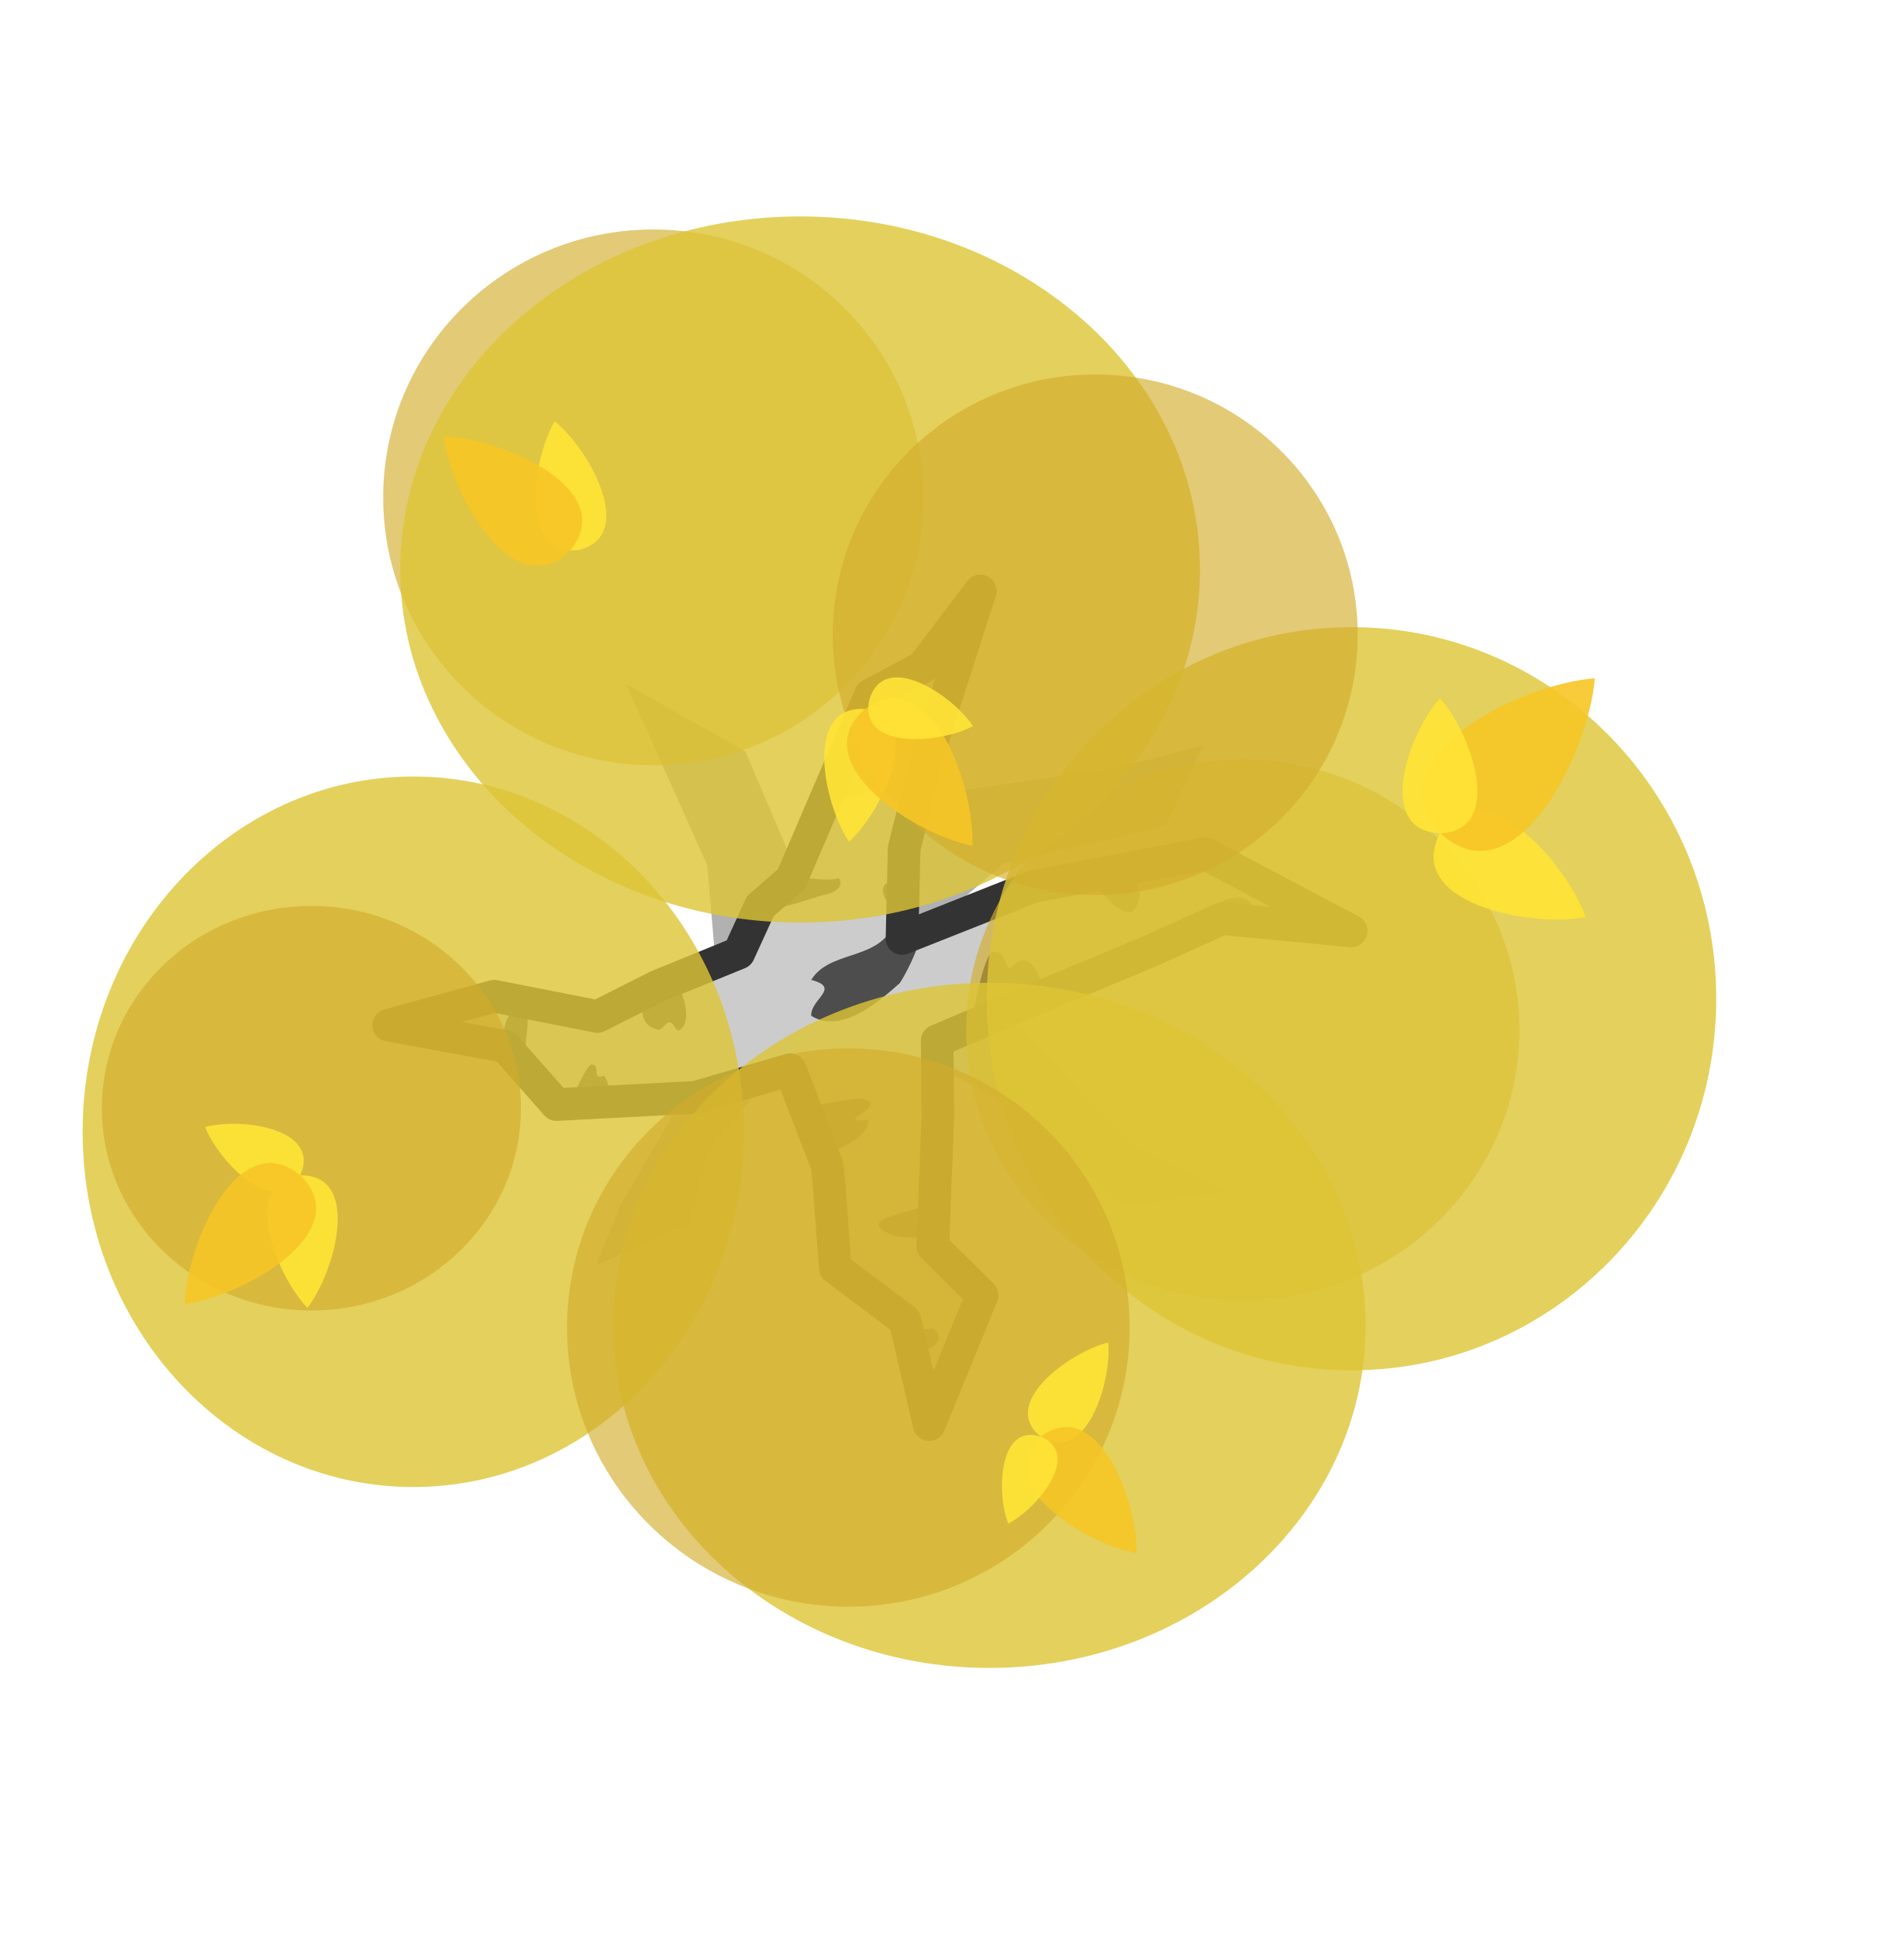
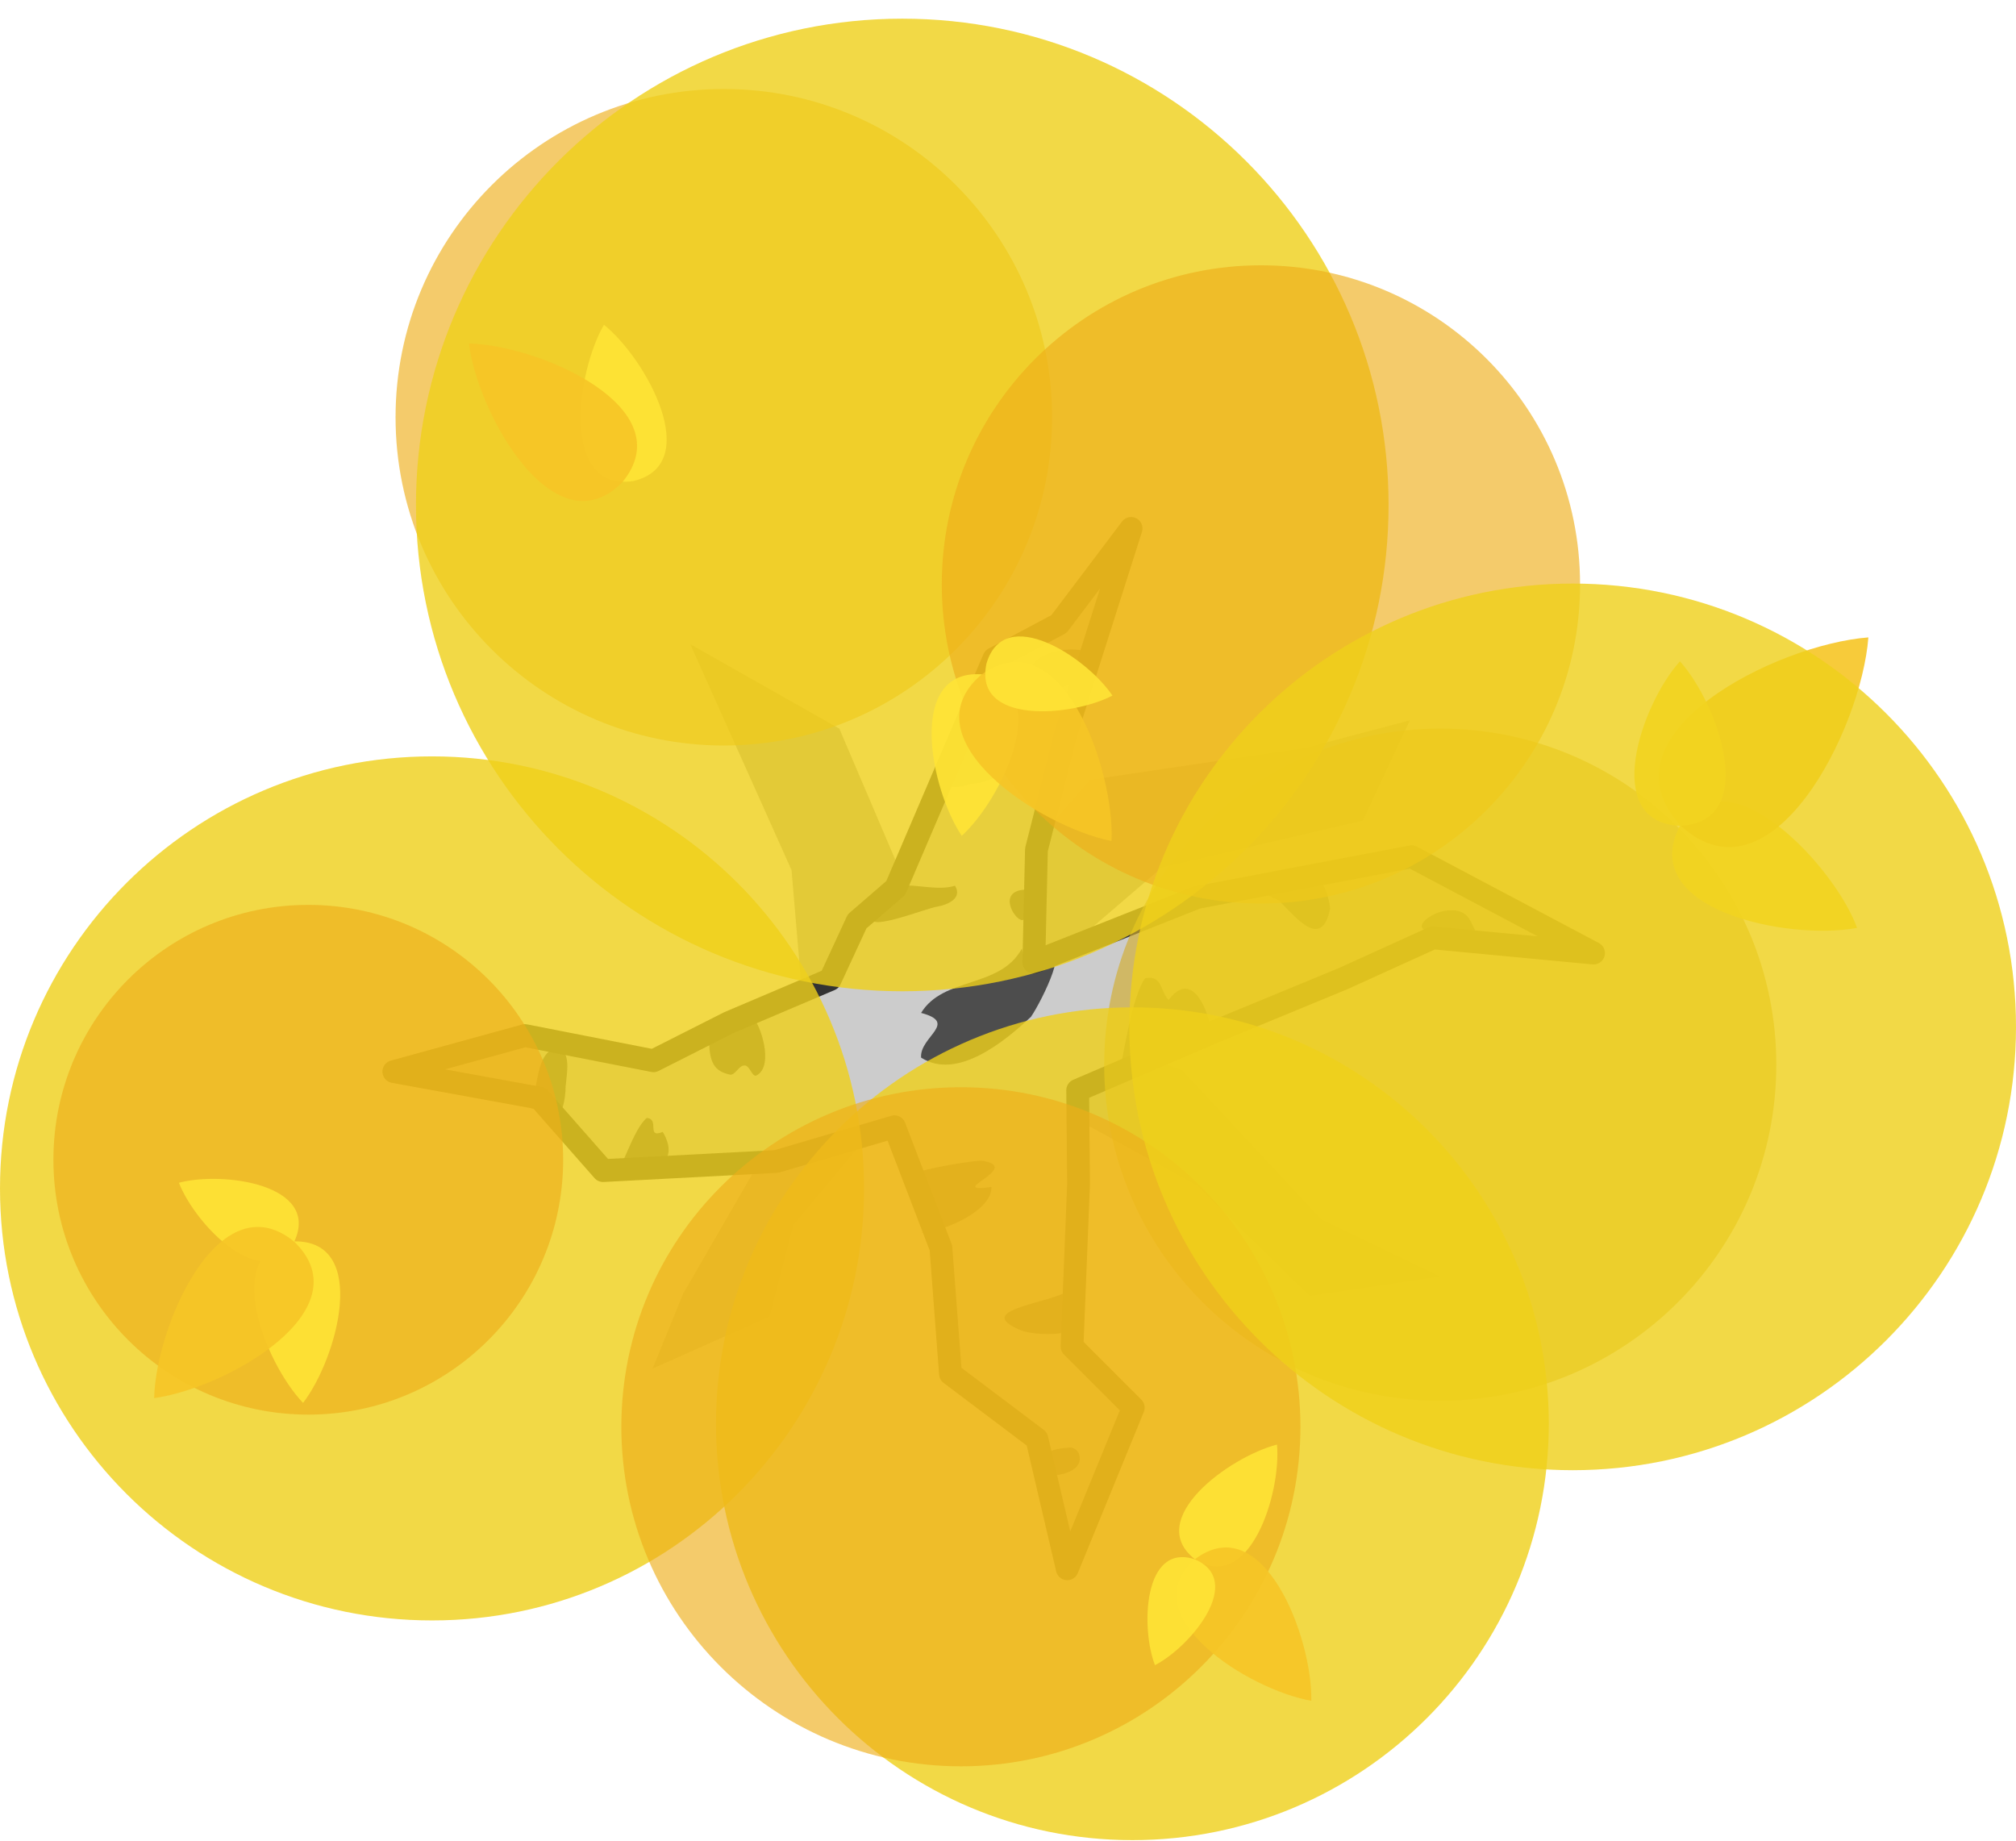
- <svg xmlns="http://www.w3.org/2000/svg" version="1.1" id="svg706" x="0px" y="0px" viewBox="0 0 525 534.6" style="enable-background:new 0 0 525 534.6;" xml:space="preserve">
+ <svg xmlns="http://www.w3.org/2000/svg" version="1.1" id="svg706" x="0px" y="0px" viewBox="0 0 464.3 423.9" style="enable-background:new 0 0 464.3 423.9;" xml:space="preserve">
  <style type="text/css">
- 	.st0{opacity:0.9;fill:#A9A9A9;enable-background:new    ;}
- 	.st1{fill:#CCCCCC;}
+ 	.st0{fill:#CCCCCC;}
+ 	.st1{opacity:0.9;fill:#A9A9A9;enable-background:new    ;}
	.st2{fill:#4D4D4D;}
- 	.st3{fill:none;stroke:#333333;stroke-width:9;stroke-linejoin:round;stroke-miterlimit:60.472;}
- 	.st4{opacity:0.8;fill:#D2AD2C;fill-opacity:0.804;enable-background:new    ;}
- 	.st5{opacity:0.95;fill:#DEC535;fill-opacity:0.846;enable-background:new    ;}
- 	.st6{fill:#FFE436;fill-opacity:0.898;}
- 	.st7{fill:#F6C626;fill-opacity:0.903;}
+ 	.st3{fill:none;stroke:#333333;stroke-width:5.25;stroke-linejoin:round;stroke-miterlimit:16;}
+ 	.st4{opacity:0.8;fill:#EDAE1A;fill-opacity:0.804;enable-background:new    ;}
+ 	.st5{opacity:0.8;fill:#D2AD2C;fill-opacity:0.804;enable-background:new    ;}
+ 	.st6{opacity:0.95;fill:#F0D01A;fill-opacity:0.846;enable-background:new    ;}
+ 	.st7{fill:#FFE436;fill-opacity:0.898;}
+ 	.st8{fill:#F6C626;fill-opacity:0.903;}
+ 	.st9{fill:#F0D01A;fill-opacity:0.846;}
</style>
-   <path id="path2" class="st0" d="M171.1,332.6l32.1-55.6l-5.6-8.8l-2.5-29.5  l-22.4-50l32.9,18.6l14.6,34.2l9.1,13.7l31.7-36.5l48-7.1l22.9-6l-10.4,22.2l-44.6,10.4l-35.3,30.3l39.8,14.6l30.8,32.9l26.3,12.7  l-29,4.3l-25-24.6l-24.4-13.5l-44.8-1.5l-19.9,23.8l-5.2,20.3l-25.8,11.6L171.1,332.6z" />
-   <path id="path4" class="st1" d="M203.8,262.9l5.9-12.9l8.6-7.5l21.8-50.8l14.4-7.7l15.9-21l-14.6,45.6l-6.4,25.4l-0.6,24.9  l36.1-14.3l47.5-9.1l40.3,21.3l-35.6-3.4l-19.9,9l-28.6,11.9l-30.1,12.8l0.2,20.8l-1.4,35.9l13.6,13.5l-14.6,35.7l-6.7-28.8  l-19.2-14.4l-2.1-27.9l-10.3-26.8l-26.2,7.6l-38.3,2l-14.1-16l-32.2-5.9l29.1-8l28.5,5.6l16.7-8.4L203.8,262.9z" />
  <g id="g18" transform="translate(112.9707,-119.0938)">
-     <path id="path18857" class="st1" d="M234.6-71.7" />
-     <path id="path18859" class="st1" d="M234.6-71.7" />
-     <path id="path18861" class="st1" d="M234.6-71.7" />
-     <path id="path18863" class="st1" d="M234.6-71.7" />
-     <path id="path17" class="st2" d="M143.8,485.6c-4.2,0.3-6.5,1.1-3.7,3.9c-7.6,3.4,6.7,3.3,5.8-1.9   C145.9,486.6,144.9,485.6,143.8,485.6z" />
-     <path id="path16" class="st2" d="M144.5,450.3c-3.4,3.5-23.1,4.6-11.5,9.4c3,1.2,14.2,1.6,11.8-2.4   C144.6,455.1,144.5,452.1,144.5,450.3z" />
-     <path id="path15" class="st2" d="M124.2,422.1c-3.9,0.3-15.8,2.3-15.2,3.4c0.4,3.8,6.3,11.2,2,12.5c5.4-0.3,15.8-5,15.6-10.1   C115.5,429.4,134,423.6,124.2,422.1L124.2,422.1z" />
-     <path id="path14" class="st2" d="M50.1,412.7c-2.9,2.5-5.6,11.7-7,12.6c6.5,0.4,15.2-1.8,10.6-9.5   C49.9,417.3,53.1,412.9,50.1,412.7z" />
-     <path id="path13" class="st2" d="M30.2,397.1c-4.9,1.2-3.9,9.1-6.1,13.3c4.4,1.2,7.3,4.5,8-3.7C32.1,404.1,34,397.9,30.2,397.1z" />
-     <path id="path11" class="st2" d="M73.2,389.9c0.5,3.6-13.5,2.4-9.2,5.8c0.1,5.5,1.7,6.7,4.5,7.4c1.2,0.3,2-2.1,3.3-2   c1.1,0.1,1.6,2.7,2.6,2.2C78.4,401.1,75.1,391.3,73.2,389.9L73.2,389.9z" />
-     <path id="path10" class="st2" d="M160.4,381.8c-2.9,3.9-4.8,17.3-5.3,18.6c6.8,0.8,15.5-4.6,19.2-5.4c2.3,2-1.7-17.8-8.7-8.6   C163.8,384.8,164.3,380.9,160.4,381.8z" />
-     <path id="path9" class="st2" d="M133.1,375.2c-4.8,8.8-17.4,6.2-22.3,14.2c8.4,2.2-0.3,5.3,0,9.9c8,5.1,18.4-3.6,24.4-9   c2.4-3.5,9.7-18.4,2-12.3C134.1,378.6,133.6,377.6,133.1,375.2L133.1,375.2z" />
-     <path id="path8" class="st2" d="M228,366.8c-4.2-0.1-10.5,5.1-2.1,4.7c4.4,1.4,11,5.3,6.5-2.6C231.5,367.2,229.7,366.6,228,366.8z" />
-     <path id="path7" class="st2" d="M198.2,359c1.2,5.6-19.8,0.1-8.1,5.5c3.5,3.5,9.4,11.2,11.3,1.8C201.2,364,200.1,360.2,198.2,359   L198.2,359z" />
-     <path id="path6" class="st2" d="M134.4,362.1c-8.4,0-0.3,10.4-0.5,5.4C134,365.8,135,363.6,134.4,362.1z" />
-     <path id="path5" class="st2" d="M118.4,361.3c-6.1,2-16.4-3.9-16.9,5c-6.4,6.9,10.3,0,13.1-0.4C116.7,365.5,120.1,364,118.4,361.3   L118.4,361.3z" />
-     <path id="path3" class="st2" d="M123.7,330.8c-7.6-1.2-12.5,11.8-1.8,7.9C128.8,338.5,134.6,331.2,123.7,330.8z" />
-     <path id="path18369" class="st2" d="M146.6,309.2c-5.6-1-12.3,1.8-11,5.1c-6.2,4.1,10.9,5.6,10-1   C145.4,312.6,148.9,308.6,146.6,309.2z" />
+     <path id="path18857" class="st0" d="M198.1-111.7" />
+     <path id="path18859" class="st0" d="M198.1-111.7" />
+     <path id="path18861" class="st0" d="M198.1-111.7" />
+     <path id="path18863" class="st0" d="M198.1-111.7" />
  </g>
-   <path id="path18" class="st3" d="M203.8,262.9l5.9-12.9l8.6-7.5l21.8-50.8l14.4-7.7l15.9-21l-14.6,45.6l-6.4,25.4l-0.6,24.9  l36.1-14.3l47.5-9.1l40.3,21.3l-35.6-3.4l-19.9,9l-28.6,11.9l-30.1,12.8l0.2,20.8l-1.4,35.9l13.6,13.5l-14.6,35.7l-6.7-28.8  l-19.2-14.4l-2.1-27.9l-10.3-26.8l-26.2,7.6l-38.3,2l-14.1-16l-32.2-5.9l29.1-8l28.5,5.6l16.7-8.4L203.8,262.9z" />
-   <ellipse id="path19979-2-4-3" class="st4" cx="180.2" cy="137.2" rx="74.5" ry="73.9" />
-   <ellipse id="path19979-2-4-3-9" class="st4" cx="342.8" cy="284.1" rx="76.3" ry="74.6" />
-   <ellipse id="path19979" class="st5" cx="372.8" cy="275.5" rx="100.6" ry="102.5" />
-   <ellipse id="path19979-5" class="st5" cx="220.7" cy="157.1" rx="110.3" ry="97.4" />
-   <ellipse id="path19979-4" class="st5" cx="114" cy="312.2" rx="91.2" ry="98" />
-   <ellipse id="path19979-2" class="st5" cx="272.9" cy="365.6" rx="103.8" ry="94.5" />
-   <ellipse id="path19979-2-4" class="st4" cx="234" cy="366.2" rx="77.6" ry="77" />
-   <ellipse id="path19979-2-4-1" class="st4" cx="302.1" cy="175.1" rx="72.4" ry="71.8" />
-   <ellipse id="path19979-2-4-9" class="st4" cx="85.9" cy="305.7" rx="57.8" ry="55.8" />
-   <path id="path46" class="st6" d="M437.4,253c-5.4-15.2-28.7-41.3-40.2-23.2C387.3,248.9,421.6,256,437.4,253L437.4,253L437.4,253  L437.4,253z" />
-   <path id="path48" class="st7" d="M439.9,187.1L439.9,187.1c-20.9,1.6-61.7,22-42.7,42.7C417.9,248.8,438.3,208,439.9,187.1  L439.9,187.1L439.9,187.1L439.9,187.1L439.9,187.1z" />
-   <path id="path50" class="st6" d="M397.2,192.6L397.2,192.6c-8.8,9.8-18,36.5,0,37.3C415.2,229.1,406,202.4,397.2,192.6L397.2,192.6  C397.2,192.5,397.2,192.6,397.2,192.6C397.2,192.5,397.2,192.6,397.2,192.6L397.2,192.6z" />
-   <path id="path28" class="st6" d="M305.7,370.3c1,11-6.2,34-18.6,26C275.5,387.2,295,373,305.7,370.3L305.7,370.3L305.7,370.3  L305.7,370.3z" />
-   <path id="path30" class="st7" d="M313.5,428.4L313.5,428.4c-14.2-2.5-40.8-19.2-26.4-32.1C302.6,384.7,313.8,414,313.5,428.4  L313.5,428.4L313.5,428.4L313.5,428.4L313.5,428.4z" />
-   <path id="path32" class="st6" d="M278.1,420.3L278.1,420.3c-3.3-8.4-2.7-27.8,9-24C298.5,401.1,286.2,416.1,278.1,420.3L278.1,420.3  L278.1,420.3z" />
-   <path id="path24" class="st6" d="M153,116.2c-6.3,10.8-9.9,37.8,6.6,35.5C175.8,147.9,162.7,124,153,116.2L153,116.2L153,116.2  L153,116.2z" />
-   <path id="path26" class="st7" d="M122.4,120.4L122.4,120.4c2,16.2,19.5,47,34.8,31.5C171.1,135.1,138.6,120.8,122.4,120.4  L122.4,120.4L122.4,120.4L122.4,120.4L122.4,120.4z" />
-   <path id="path40" class="st6" d="M84.8,360.8c-8.8-9.2-18.8-34.9-2-36.6C99.8,324,92.5,350.7,84.8,360.8L84.8,360.8L84.8,360.8  L84.8,360.8z" />
-   <path id="path42" class="st6" d="M56.6,310.9L56.6,310.9c10-2.7,32.1,0.4,26.2,13.3C75.9,336.5,60.4,320.6,56.6,310.9L56.6,310.9  L56.6,310.9z" />
-   <path id="path44" class="st7" d="M51,359.7L51,359.7c0.4-16.5,14.8-49.5,31.8-35.5C98.7,339.7,67.4,357.5,51,359.7L51,359.7  L51,359.7L51,359.7L51,359.7z" />
-   <path id="path34" class="st6" d="M234.2,232.2L234.2,232.2c9.4-8.6,21.2-33.8,4.4-36.6C221.6,194.4,227.1,221.6,234.2,232.2  L234.2,232.2L234.2,232.2z" />
-   <path id="path36" class="st7" d="M268.2,233.3L268.2,233.3c0.7-16.6-11.5-50.7-29.6-37.7C221.7,210.2,251.9,230.1,268.2,233.3  L268.2,233.3L268.2,233.3L268.2,233.3L268.2,233.3z" />
-   <path id="path38" class="st6" d="M268.4,200.3L268.4,200.3c-5.8-8.7-24.5-21-28.6-7.3C236.8,207,259.1,205.2,268.4,200.3  L268.4,200.3L268.4,200.3z" />
+   <path id="path2-6" class="st1" d="M157.3,298l33.4-57.8l-5.8-9.1l-2.6-30.7  l-23.3-52l34.3,19.4l15.2,35.6l9.5,14.2l33-38l49.9-7.4l23.8-6.3L313.9,189l-46.3,10.8l-36.7,31.5l41.4,15.2l32,34.3l27.4,13.2  l-30.1,4.5l-26-25.5L250,258.9l-46.6-1.6l-20.7,24.8l-5.5,21.1l-26.9,12L157.3,298z" />
+   <g id="g7546" transform="translate(528.237,-49.31701)">
+     <path id="path4-6" class="st0" d="M-337,274.9l6.2-13.4l8.9-7.7l22.6-52.8l15-8l16.6-22l-15.1,47.5l-6.7,26.5l-0.6,25.9l37.6-14.9   l49.4-9.4l41.9,22.2l-37-3.5l-20.7,9.4l-29.8,12.3l-31.3,13.4l0.2,21.6l-1.5,37.4l14.1,14.1l-15.2,37.1l-7-29.9l-19.9-15l-2.2-29   l-10.7-27.9l-27.2,8l-39.9,2.1l-14.7-16.7l-33.5-6.1l30.2-8.3l29.6,5.8l17.4-8.8L-337,274.9z" />
+     <path id="path17-2" class="st2" d="M-281.8,382.7c-4.4,0.3-6.8,1.1-3.8,4c-7.9,3.5,7,3.5,6-1.9   C-279.7,383.6-280.7,382.7-281.8,382.7z" />
+     <path id="path16-0" class="st2" d="M-281.1,345.9c-3.6,3.6-24.1,4.8-12,9.8c3.1,1.3,14.8,1.6,12.3-2.5   C-281,350.9-281.1,347.8-281.1,345.9L-281.1,345.9z" />
+     <path id="path15-0" class="st2" d="M-302.3,316.6c-4,0.3-16.4,2.4-15.9,3.6c0.4,3.9,6.6,11.7,2.1,13c5.7-0.3,16.4-5.2,16.2-10.5   C-311.3,324.2-292,318.1-302.3,316.6L-302.3,316.6z" />
+     <path id="path14-2" class="st2" d="M-379.3,306.8c-3.1,2.6-5.8,12.2-7.3,13.1c6.8,0.4,15.8-1.8,11-9.9   C-379.5,311.6-376.2,307-379.3,306.8L-379.3,306.8z" />
+     <path id="path13-3" class="st2" d="M-400,290.6c-5.1,1.2-4,9.4-6.3,13.8c4.6,1.3,7.6,4.7,8.3-3.8   C-398.1,297.9-396.1,291.4-400,290.6L-400,290.6z" />
+     <path id="path11-7" class="st2" d="M-355.3,283.1c0.6,3.7-14.1,2.5-9.6,6c0,5.7,1.8,7,4.7,7.7c1.3,0.3,2.1-2.2,3.5-2.1   c1.2,0.1,1.7,2.8,2.7,2.3C-349.8,294.8-353.2,284.6-355.3,283.1z" />
+     <path id="path10-9" class="st2" d="M-264.5,274.6c-3,4-5,18-5.5,19.4c7,0.9,16.1-4.7,20-5.5c2.4,2.1-1.8-18.5-9.1-8.9   C-261,277.8-260.5,273.8-264.5,274.6L-264.5,274.6z" />
+     <path id="path9-4" class="st2" d="M-292.9,267.8c-5,9.2-18.1,6.4-23.2,14.8c8.7,2.3-0.4,5.5,0,10.3c8.3,5.3,19.2-3.7,25.3-9.4   c2.5-3.6,10.1-19.1,2.1-12.8C-291.9,271.3-292.4,270.3-292.9,267.8L-292.9,267.8z" />
+     <path id="path8-7" class="st2" d="M-194.3,259c-4.4-0.1-10.9,5.3-2.2,4.9c4.5,1.4,11.4,5.5,6.8-2.7   C-190.6,259.5-192.5,258.8-194.3,259L-194.3,259z" />
+     <path id="path7-9" class="st2" d="M-225.3,251c1.2,5.8-20.6,0.1-8.4,5.7c3.7,3.6,9.8,11.7,11.8,1.9   C-222.1,256.2-223.3,252.2-225.3,251z" />
+     <path id="path6-7" class="st2" d="M-291.7,254.2c-8.8,0-0.3,10.8-0.4,5.6C-292.1,258-291,255.8-291.7,254.2z" />
+     <path id="path5-1" class="st2" d="M-308.3,253.3c-6.3,2.1-17.1-4-17.6,5.2c-6.7,7.2,10.7,0,13.6-0.4   C-310,257.7-306.5,256.2-308.3,253.3L-308.3,253.3z" />
+     <path id="path3-1" class="st2" d="M-302.7,221.6c-7.9-1.3-13.1,12.3-1.9,8.2C-297.4,229.7-291.3,222.1-302.7,221.6z" />
+     <path id="path18369-4" class="st2" d="M-279,199.1c-5.8-1-12.8,1.9-11.5,5.3c-6.4,4.2,11.4,5.9,10.4-1   C-280.2,202.6-276.5,198.6-279,199.1z" />
+   </g>
+   <path id="path18-4" class="st3" d="M191.2,225.6l6.2-13.4l8.9-7.7l22.6-52.8l15-8l16.6-22l-15.1,47.5l-6.7,26.5l-0.6,25.9l37.6-14.9  l49.4-9.4l41.9,22.2l-37-3.5l-20.7,9.4l-29.8,12.3l-31.3,13.4l0.2,21.6l-1.5,37.4l14.1,14.1l-15.2,37.1l-7-29.9l-19.9-15l-2.2-29  l-10.7-27.9l-27.2,8l-39.9,2.1l-14.7-16.7l-33.5-6.1l30.2-8.3l29.6,5.8l17.4-8.8L191.2,225.6z" />
+   <circle id="path19979-2-4-3_00000093140411697156435740000010866080763028436098_" class="st4" cx="166.7" cy="96.1" r="75.6" />
+   <circle id="path19979-2-4-3-9_00000031169422282506509550000017025131933395798420_" class="st5" cx="331.7" cy="245.2" r="77.4" />
+   <circle id="path19979-5_00000183231723483354252950000012476274268247983238_" class="st6" cx="207.8" cy="116.3" r="112" />
+   <circle id="path19979-4_00000142872385006312314680000002277391539048182192_" class="st6" cx="99.5" cy="273.7" r="99.5" />
+   <circle id="path19979-2_00000119816879092243655690000003303437458673855410_" class="st6" cx="260.8" cy="327.9" r="95.9" />
+   <circle id="path19979-2-4_00000024712126426408589410000012812370688686947214_" class="st4" cx="221.3" cy="328.6" r="78.2" />
+   <circle id="path19979-2-4-1_00000137092661558252157710000006970632078280125092_" class="st4" cx="290.4" cy="134.6" r="73.5" />
+   <circle id="path19979-2-4-9_00000067204351902328056470000014459946062481645977_" class="st4" cx="71" cy="267.1" r="58.7" />
+   <path id="path46_00000126290091073820335890000009241906919838553491_" class="st7" d="M427.7,213.7c-4.9-13.7-29.7-40.9-40.8-23.5  C376.9,209.5,411.7,216.7,427.7,213.7L427.7,213.7z" />
+   <path id="path48_00000156568372206806092480000005191711462707095445_" class="st8" d="M430.3,146.8L430.3,146.8  c-21.2,1.6-62.6,22.3-43.3,43.3C407.9,209.4,428.7,168,430.3,146.8L430.3,146.8L430.3,146.8z" />
+   <path id="path50_00000072967391326693046800000017255669269053883800_" class="st7" d="M386.9,152.3L386.9,152.3  c-8.9,9.9-18.3,37,0,37.9C405.2,189.4,395.9,162.3,386.9,152.3L386.9,152.3C386.9,152.2,386.9,152.3,386.9,152.3  C386.9,152.2,386.9,152.3,386.9,152.3z" />
+   <path id="path28_00000142165323853329991730000015141217521843091848_" class="st7" d="M294.1,332.7c1,11.2-6.3,34.5-18.9,26.4  C263.4,349.9,283.2,335.5,294.1,332.7L294.1,332.7z" />
+   <path id="path30_00000107581747706896691340000009290126320856503446_" class="st8" d="M302,391.7L302,391.7  c-14.4-2.5-41.4-19.5-26.8-32.6C290.9,347.3,302.3,377.1,302,391.7L302,391.7L302,391.7z" />
+   <path id="path32_00000166636456922312215180000006075872638949657988_" class="st7" d="M266,383.5L266,383.5  c-3.3-8.5-2.7-28.2,9.1-24.4C286.8,364,274.3,379.2,266,383.5z" />
+   <path id="path24_00000124137306507160426080000009793581939475776950_" class="st7" d="M139.1,74.8c-6.4,11-10,38.4,6.7,36  C162.2,107,148.9,82.7,139.1,74.8L139.1,74.8z" />
+   <path id="path26_00000155833811646911046570000006591028288663878335_" class="st8" d="M108,79.1L108,79.1c2,16.4,19.8,47.7,35.3,32  C157.4,94,124.4,79.5,108,79.1L108,79.1C108,79.1,108,79.1,108,79.1z" />
+   <path id="path40_00000018954178022275295760000016210068088934770343_" class="st7" d="M69.8,323.1c-8.9-9.3-19.1-35.4-2-37.2  C85.1,285.7,77.7,312.8,69.8,323.1L69.8,323.1z" />
+   <path id="path42_00000129197764195100037510000016626900892672919426_" class="st7" d="M41.2,272.4L41.2,272.4  c10.2-2.7,32.6,0.4,26.6,13.5C60.8,298.4,45.1,282.3,41.2,272.4z" />
+   <path id="path44_00000036954546507687878460000011968335029562438826_" class="st8" d="M35.5,322L35.5,322c0.4-16.7,15-50.2,32.3-36  C83.9,301.7,52.2,319.7,35.5,322L35.5,322C35.5,322,35.5,322,35.5,322z" />
+   <path id="path34_00000110472402165246772020000007039374177055418767_" class="st7" d="M221.5,192.5L221.5,192.5  c9.5-8.7,21.5-34.3,4.5-37.2C208.7,154.2,214.3,181.8,221.5,192.5z" />
+   <path id="path36_00000036966463130423889760000011786237722176451720_" class="st8" d="M256,193.7L256,193.7  c0.7-16.8-11.7-51.5-30-38.3C208.8,170.2,239.4,190.4,256,193.7L256,193.7L256,193.7z" />
+   <path id="path38_00000158717743575339734930000017714106455050791354_" class="st7" d="M256.2,160.2L256.2,160.2  c-5.9-8.8-24.9-21.3-29-7.4C224.1,167,246.8,165.1,256.2,160.2z" />
+   <circle id="path19979_00000060749300769072864560000005903769859821142432_" class="st6" cx="362.2" cy="236.5" r="102.1" />
+   <path id="path18857-6" class="st9" d="M470.7,0" />
+   <path id="path18859-2" class="st9" d="M470.7,0" />
+   <path id="path18861-7" class="st9" d="M470.7,0" />
+   <path id="path18863-5" class="st9" d="M470.7,0" />
</svg>
